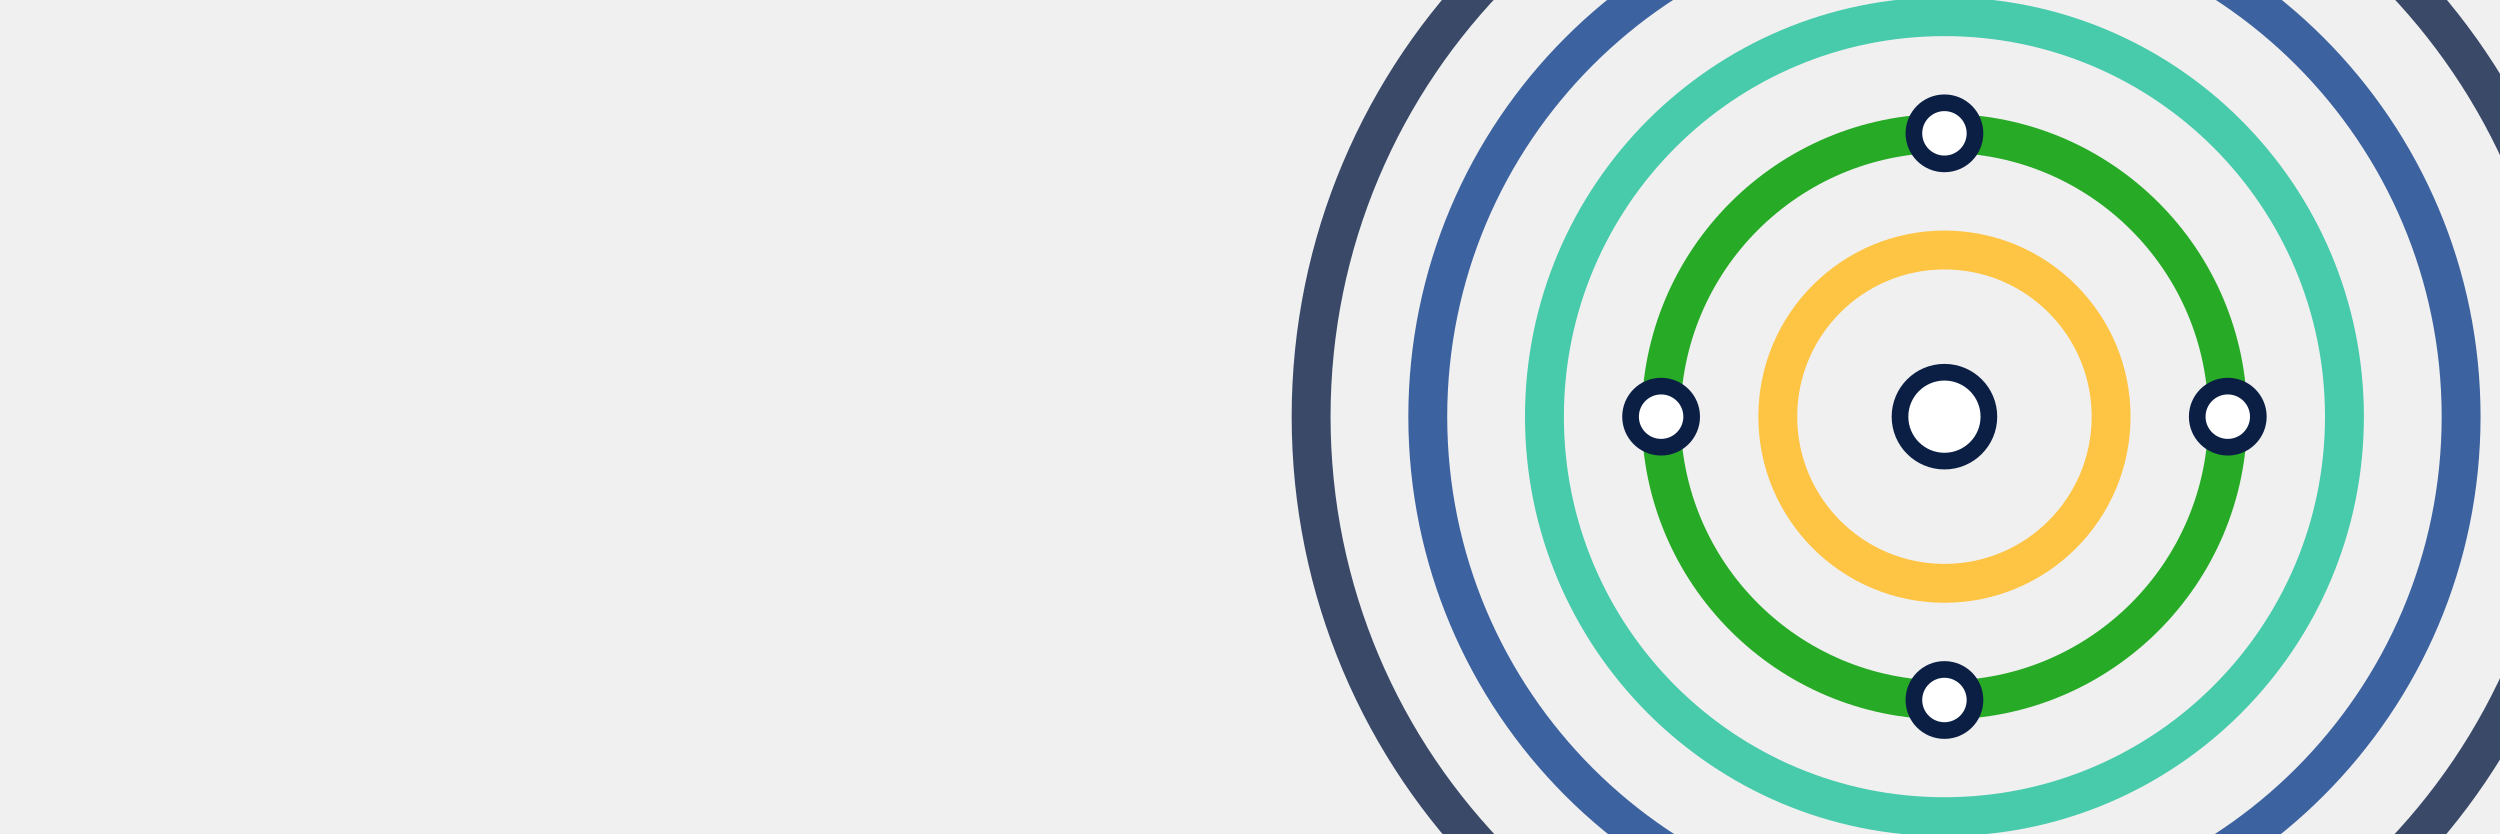
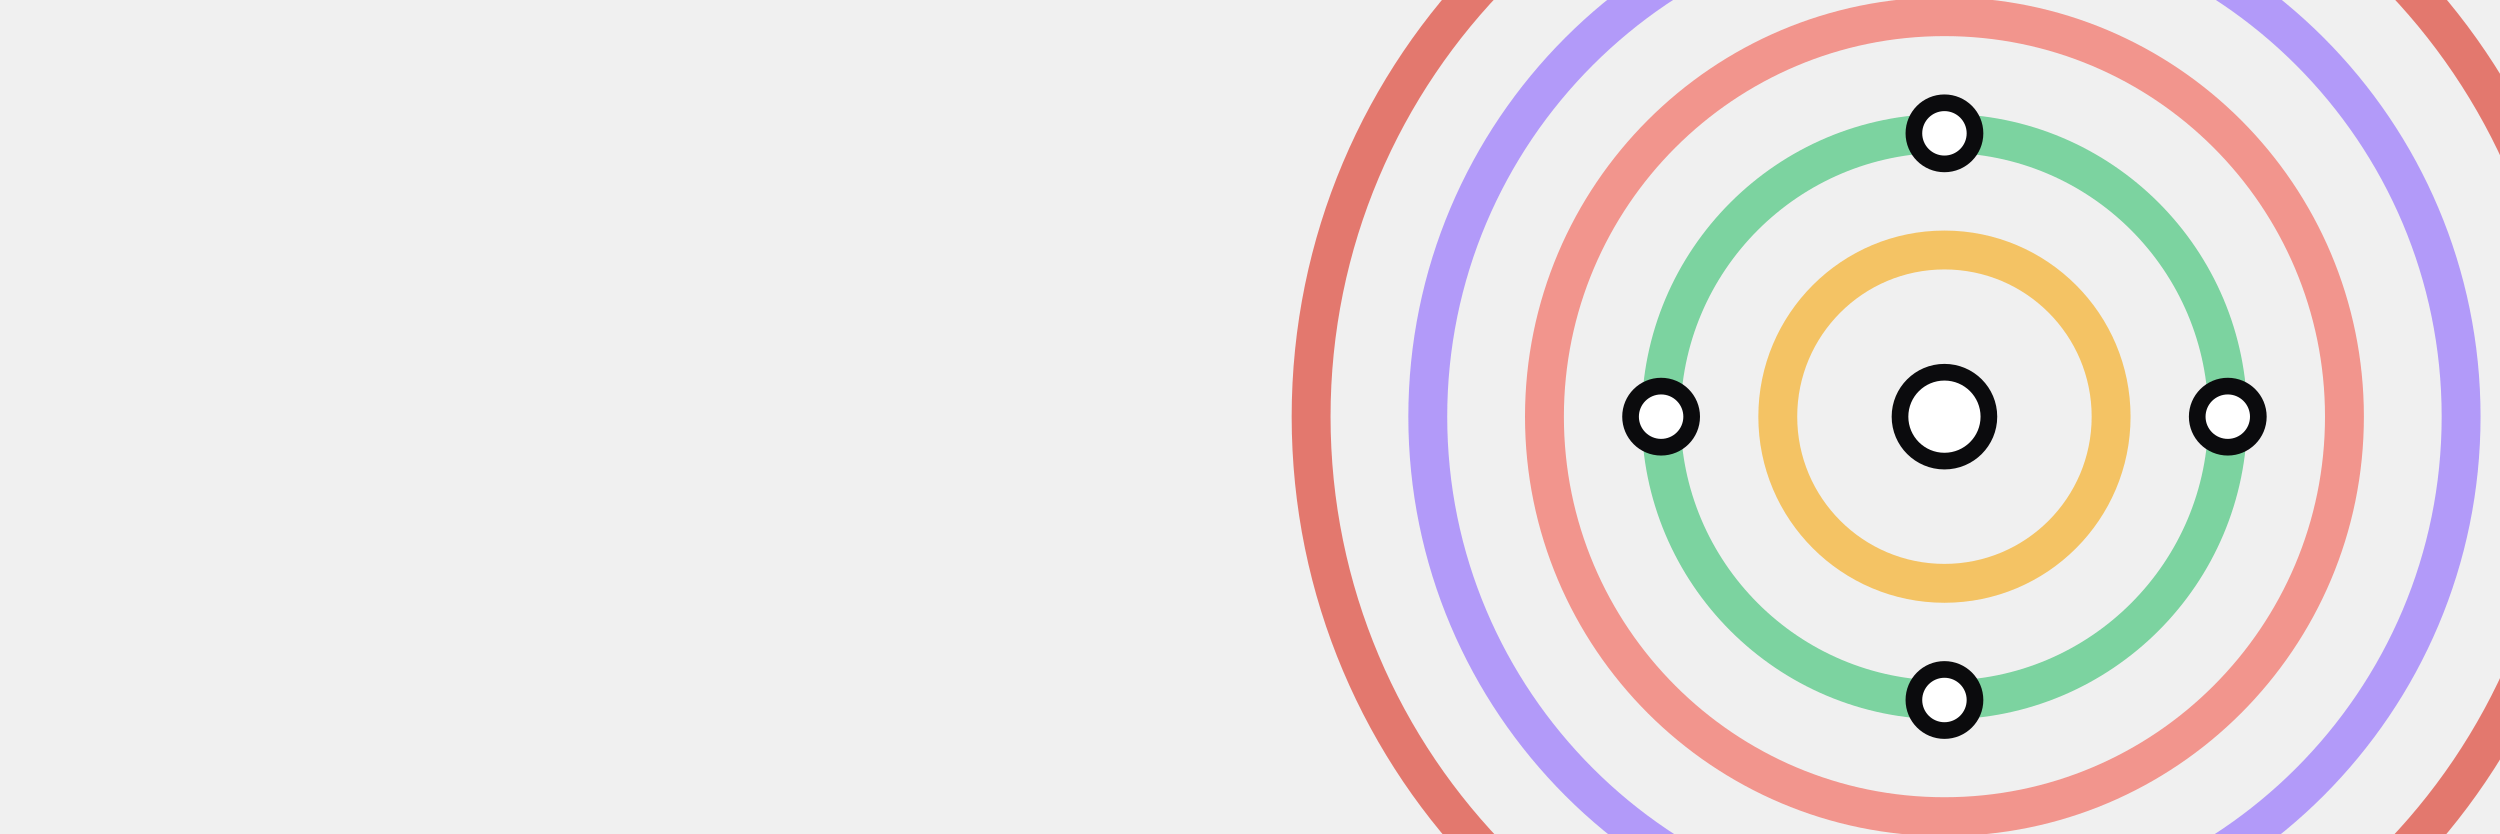
<svg xmlns="http://www.w3.org/2000/svg" viewBox="0 0 900 300" preserveAspectRatio="xMaxYMid meet" aria-hidden="true">
  <g fill="none" stroke-linecap="round">
-     <circle cx="700" cy="150" r="60" stroke="#FFC23B" stroke-width="14" opacity=".95" />
-     <circle cx="700" cy="150" r="102" stroke="#11A311" stroke-width="14" opacity=".9" />
-     <circle cx="700" cy="150" r="144" stroke="#34C6A3" stroke-width="14" opacity=".9" />
-     <circle cx="700" cy="150" r="186" stroke="#1C4991" stroke-width="14" opacity=".85" />
-     <circle cx="700" cy="150" r="228" stroke="#0B1F45" stroke-width="14" opacity=".8" />
+     <circle cx="700" cy="150" r="60" stroke="#F4C15D" stroke-width="14" opacity=".95" />
+     <circle cx="700" cy="150" r="102" stroke="#6FCF97" stroke-width="14" opacity=".9" />
+     <circle cx="700" cy="150" r="144" stroke="#F28B82" stroke-width="14" opacity=".9" />
+     <circle cx="700" cy="150" r="186" stroke="#A78BFA" stroke-width="14" opacity=".85" />
+     <circle cx="700" cy="150" r="228" stroke="#E05A4E" stroke-width="14" opacity=".8" />
  </g>
-   <g fill="#ffffff" stroke="#0B1F45" stroke-width="6">
+   <g fill="#ffffff" stroke="#0B0B0D" stroke-width="6">
    <circle cx="700" cy="150" r="16" />
    <circle cx="700" cy="48" r="11" />
    <circle cx="802" cy="150" r="11" />
    <circle cx="700" cy="252" r="11" />
    <circle cx="598" cy="150" r="11" />
  </g>
</svg>
